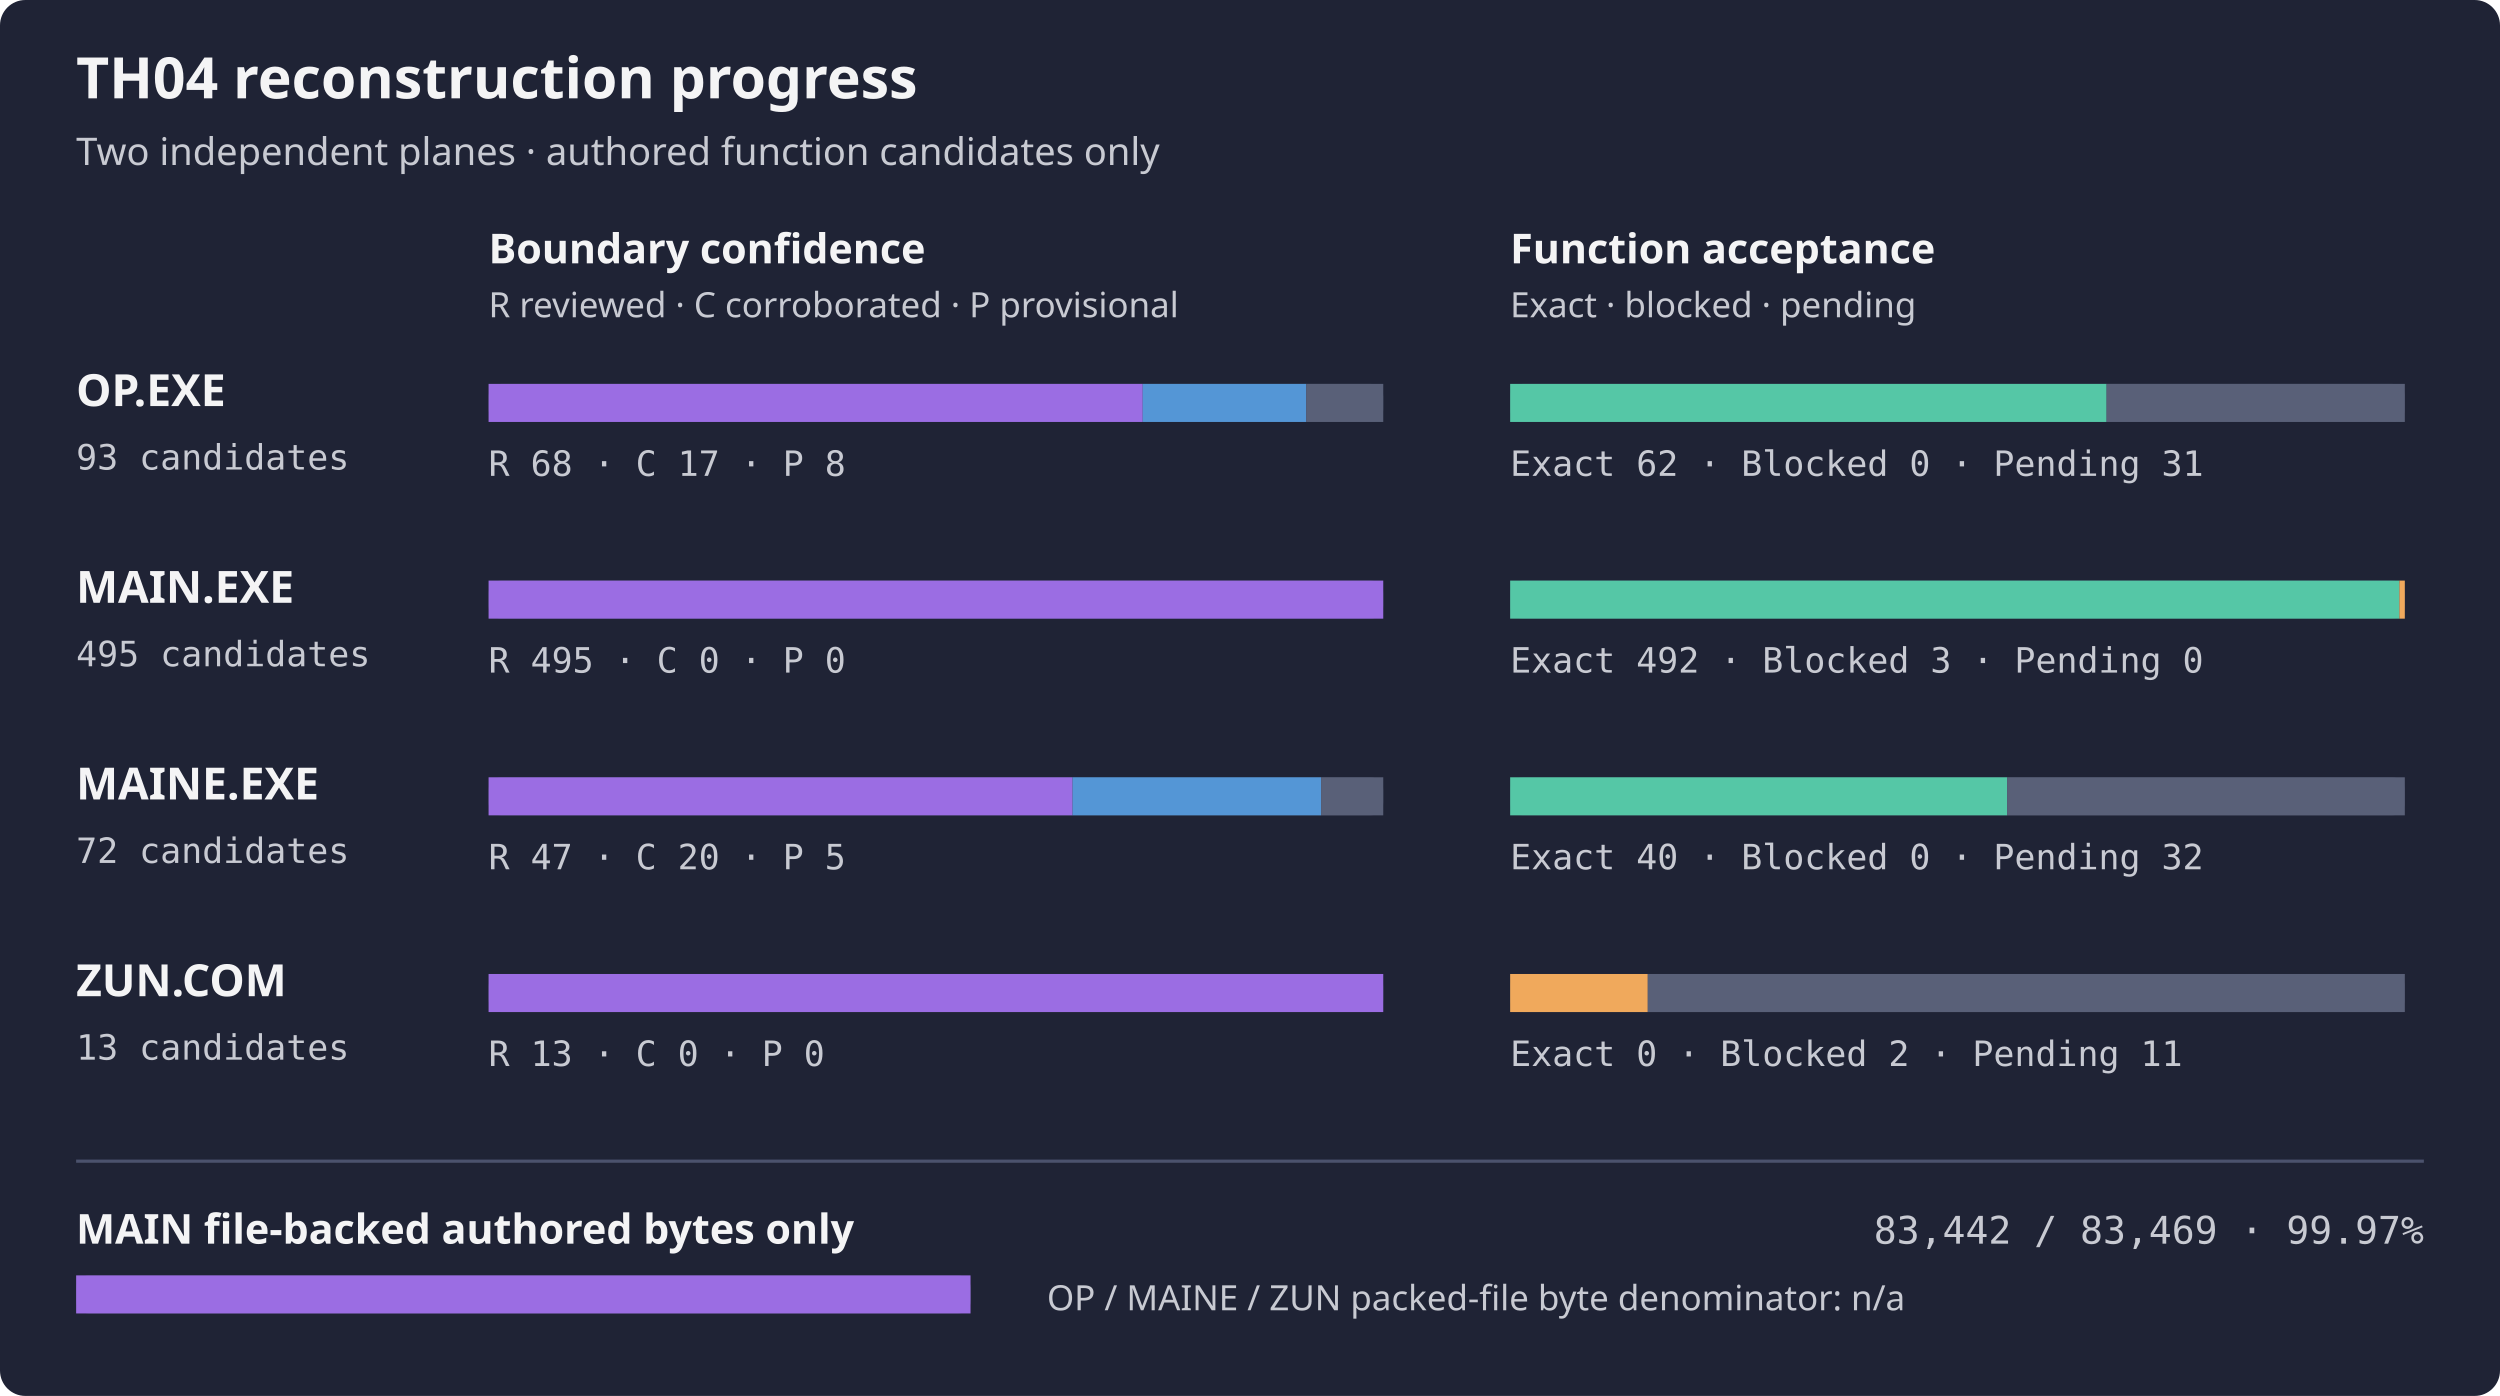
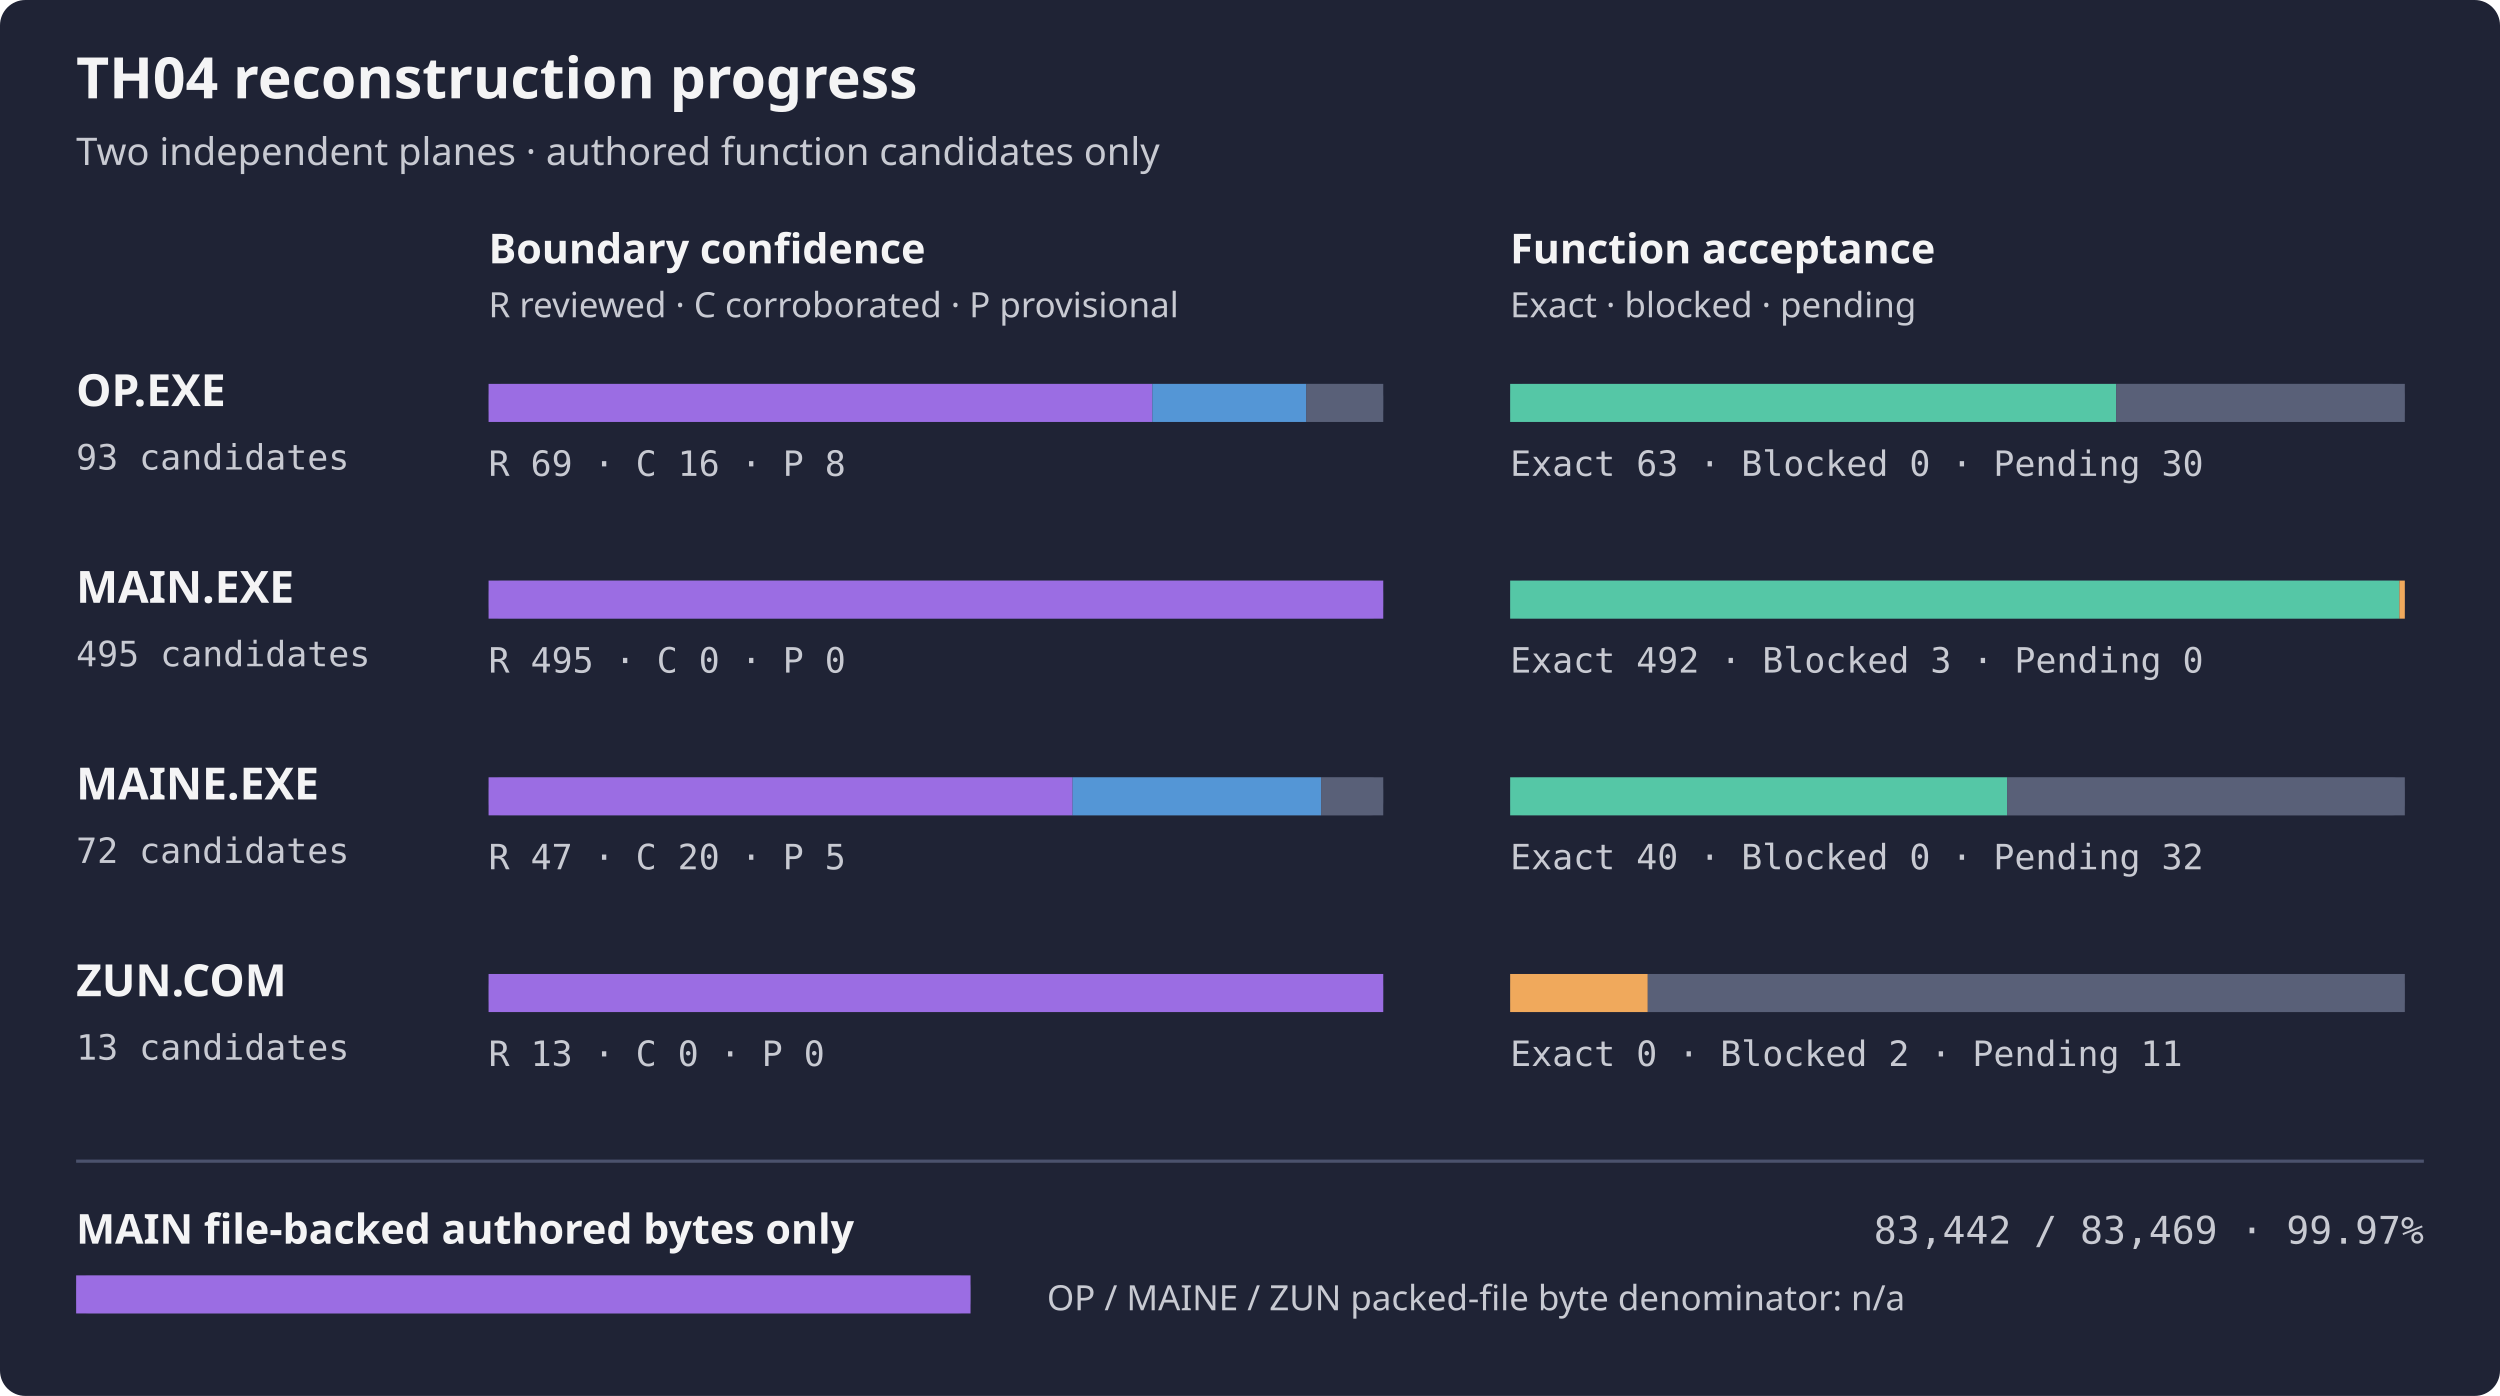
<svg xmlns="http://www.w3.org/2000/svg" width="788" height="440" role="img" aria-label="TH04 per-artifact reconstruction progress">
  <rect width="788" height="440" rx="8" fill="#1f2335" />
  <text x="24" y="31" fill="#f4f4f5" font-family="sans-serif" font-size="18" font-weight="600">TH04 reconstruction progress</text>
  <text x="24" y="52" fill="#c8cad2" font-family="sans-serif" font-size="12">Two independent planes · authored function candidates only</text>
  <text x="154" y="83" fill="#f4f4f5" font-family="sans-serif" font-size="13" font-weight="600">Boundary confidence</text>
  <text x="476" y="83" fill="#f4f4f5" font-family="sans-serif" font-size="13" font-weight="600">Function acceptance</text>
  <text x="154" y="100" fill="#c8cad2" font-family="sans-serif" font-size="11">R reviewed · C corroborated · P provisional</text>
  <text x="476" y="100" fill="#c8cad2" font-family="sans-serif" font-size="11">Exact · blocked · pending</text>
  <text x="24" y="128" fill="#f4f4f5" font-family="sans-serif" font-size="14" font-weight="600">OP.EXE</text>
  <text x="24" y="148" fill="#c8cad2" font-family="monospace" font-size="11">93 candidates</text>
  <rect x="154" y="121" width="282" height="12" rx="4" fill="#353b52" />
-   <rect x="154.00" y="121" width="206.19" height="12" fill="#9b6de3" />
-   <rect x="360.19" y="121" width="51.55" height="12" fill="#5496d6" />
+   <rect x="154.00" y="121" width="209.23" height="12" fill="#9b6de3" />
+   <rect x="363.23" y="121" width="48.52" height="12" fill="#5496d6" />
  <rect x="411.74" y="121" width="24.26" height="12" fill="#596078" />
  <rect x="476" y="121" width="282" height="12" rx="4" fill="#353b52" />
-   <rect x="476.00" y="121" width="188.00" height="12" fill="#55c7a6" />
-   <rect x="664.00" y="121" width="94.00" height="12" fill="#596078" />
-   <text x="154" y="150" fill="#c8cad2" font-family="monospace" font-size="11">R 68 · C 17 · P 8</text>
-   <text x="476" y="150" fill="#c8cad2" font-family="monospace" font-size="11">Exact 62 · Blocked 0 · Pending 31</text>
+   <rect x="476.00" y="121" width="191.03" height="12" fill="#55c7a6" />
+   <rect x="667.03" y="121" width="90.97" height="12" fill="#596078" />
+   <text x="154" y="150" fill="#c8cad2" font-family="monospace" font-size="11">R 69 · C 16 · P 8</text>
+   <text x="476" y="150" fill="#c8cad2" font-family="monospace" font-size="11">Exact 63 · Blocked 0 · Pending 30</text>
  <text x="24" y="190" fill="#f4f4f5" font-family="sans-serif" font-size="14" font-weight="600">MAIN.EXE</text>
  <text x="24" y="210" fill="#c8cad2" font-family="monospace" font-size="11">495 candidates</text>
  <rect x="154" y="183" width="282" height="12" rx="4" fill="#353b52" />
  <rect x="154.00" y="183" width="282.00" height="12" fill="#9b6de3" />
  <rect x="476" y="183" width="282" height="12" rx="4" fill="#353b52" />
  <rect x="476.00" y="183" width="280.29" height="12" fill="#55c7a6" />
  <rect x="756.29" y="183" width="1.71" height="12" fill="#f0a95c" />
  <text x="154" y="212" fill="#c8cad2" font-family="monospace" font-size="11">R 495 · C 0 · P 0</text>
  <text x="476" y="212" fill="#c8cad2" font-family="monospace" font-size="11">Exact 492 · Blocked 3 · Pending 0</text>
  <text x="24" y="252" fill="#f4f4f5" font-family="sans-serif" font-size="14" font-weight="600">MAINE.EXE</text>
  <text x="24" y="272" fill="#c8cad2" font-family="monospace" font-size="11">72 candidates</text>
  <rect x="154" y="245" width="282" height="12" rx="4" fill="#353b52" />
  <rect x="154.00" y="245" width="184.08" height="12" fill="#9b6de3" />
  <rect x="338.08" y="245" width="78.33" height="12" fill="#5496d6" />
  <rect x="416.42" y="245" width="19.58" height="12" fill="#596078" />
  <rect x="476" y="245" width="282" height="12" rx="4" fill="#353b52" />
  <rect x="476.00" y="245" width="156.67" height="12" fill="#55c7a6" />
  <rect x="632.67" y="245" width="125.33" height="12" fill="#596078" />
  <text x="154" y="274" fill="#c8cad2" font-family="monospace" font-size="11">R 47 · C 20 · P 5</text>
  <text x="476" y="274" fill="#c8cad2" font-family="monospace" font-size="11">Exact 40 · Blocked 0 · Pending 32</text>
  <text x="24" y="314" fill="#f4f4f5" font-family="sans-serif" font-size="14" font-weight="600">ZUN.COM</text>
  <text x="24" y="334" fill="#c8cad2" font-family="monospace" font-size="11">13 candidates</text>
  <rect x="154" y="307" width="282" height="12" rx="4" fill="#353b52" />
  <rect x="154.00" y="307" width="282.00" height="12" fill="#9b6de3" />
  <rect x="476" y="307" width="282" height="12" rx="4" fill="#353b52" />
  <rect x="476.00" y="307" width="43.38" height="12" fill="#f0a95c" />
  <rect x="519.38" y="307" width="238.62" height="12" fill="#596078" />
  <text x="154" y="336" fill="#c8cad2" font-family="monospace" font-size="11">R 13 · C 0 · P 0</text>
  <text x="476" y="336" fill="#c8cad2" font-family="monospace" font-size="11">Exact 0 · Blocked 2 · Pending 11</text>
  <path d="M24 366 H764" stroke="#4b526d" />
  <text x="24" y="392" fill="#f4f4f5" font-family="sans-serif" font-size="13" font-weight="600">MAIN file-backed authored bytes only</text>
  <text x="764" y="392" fill="#c8cad2" text-anchor="end" font-family="monospace" font-size="12">83,442 / 83,469 · 99.97%</text>
  <rect x="24" y="402" width="282" height="12" rx="4" fill="#353b52" />
  <rect x="24" y="402" width="281.91" height="12" fill="#9b6de3" />
  <text x="330" y="413" fill="#c8cad2" font-family="sans-serif" font-size="11">OP / MAINE / ZUN packed-file byte denominator: n/a</text>
</svg>
